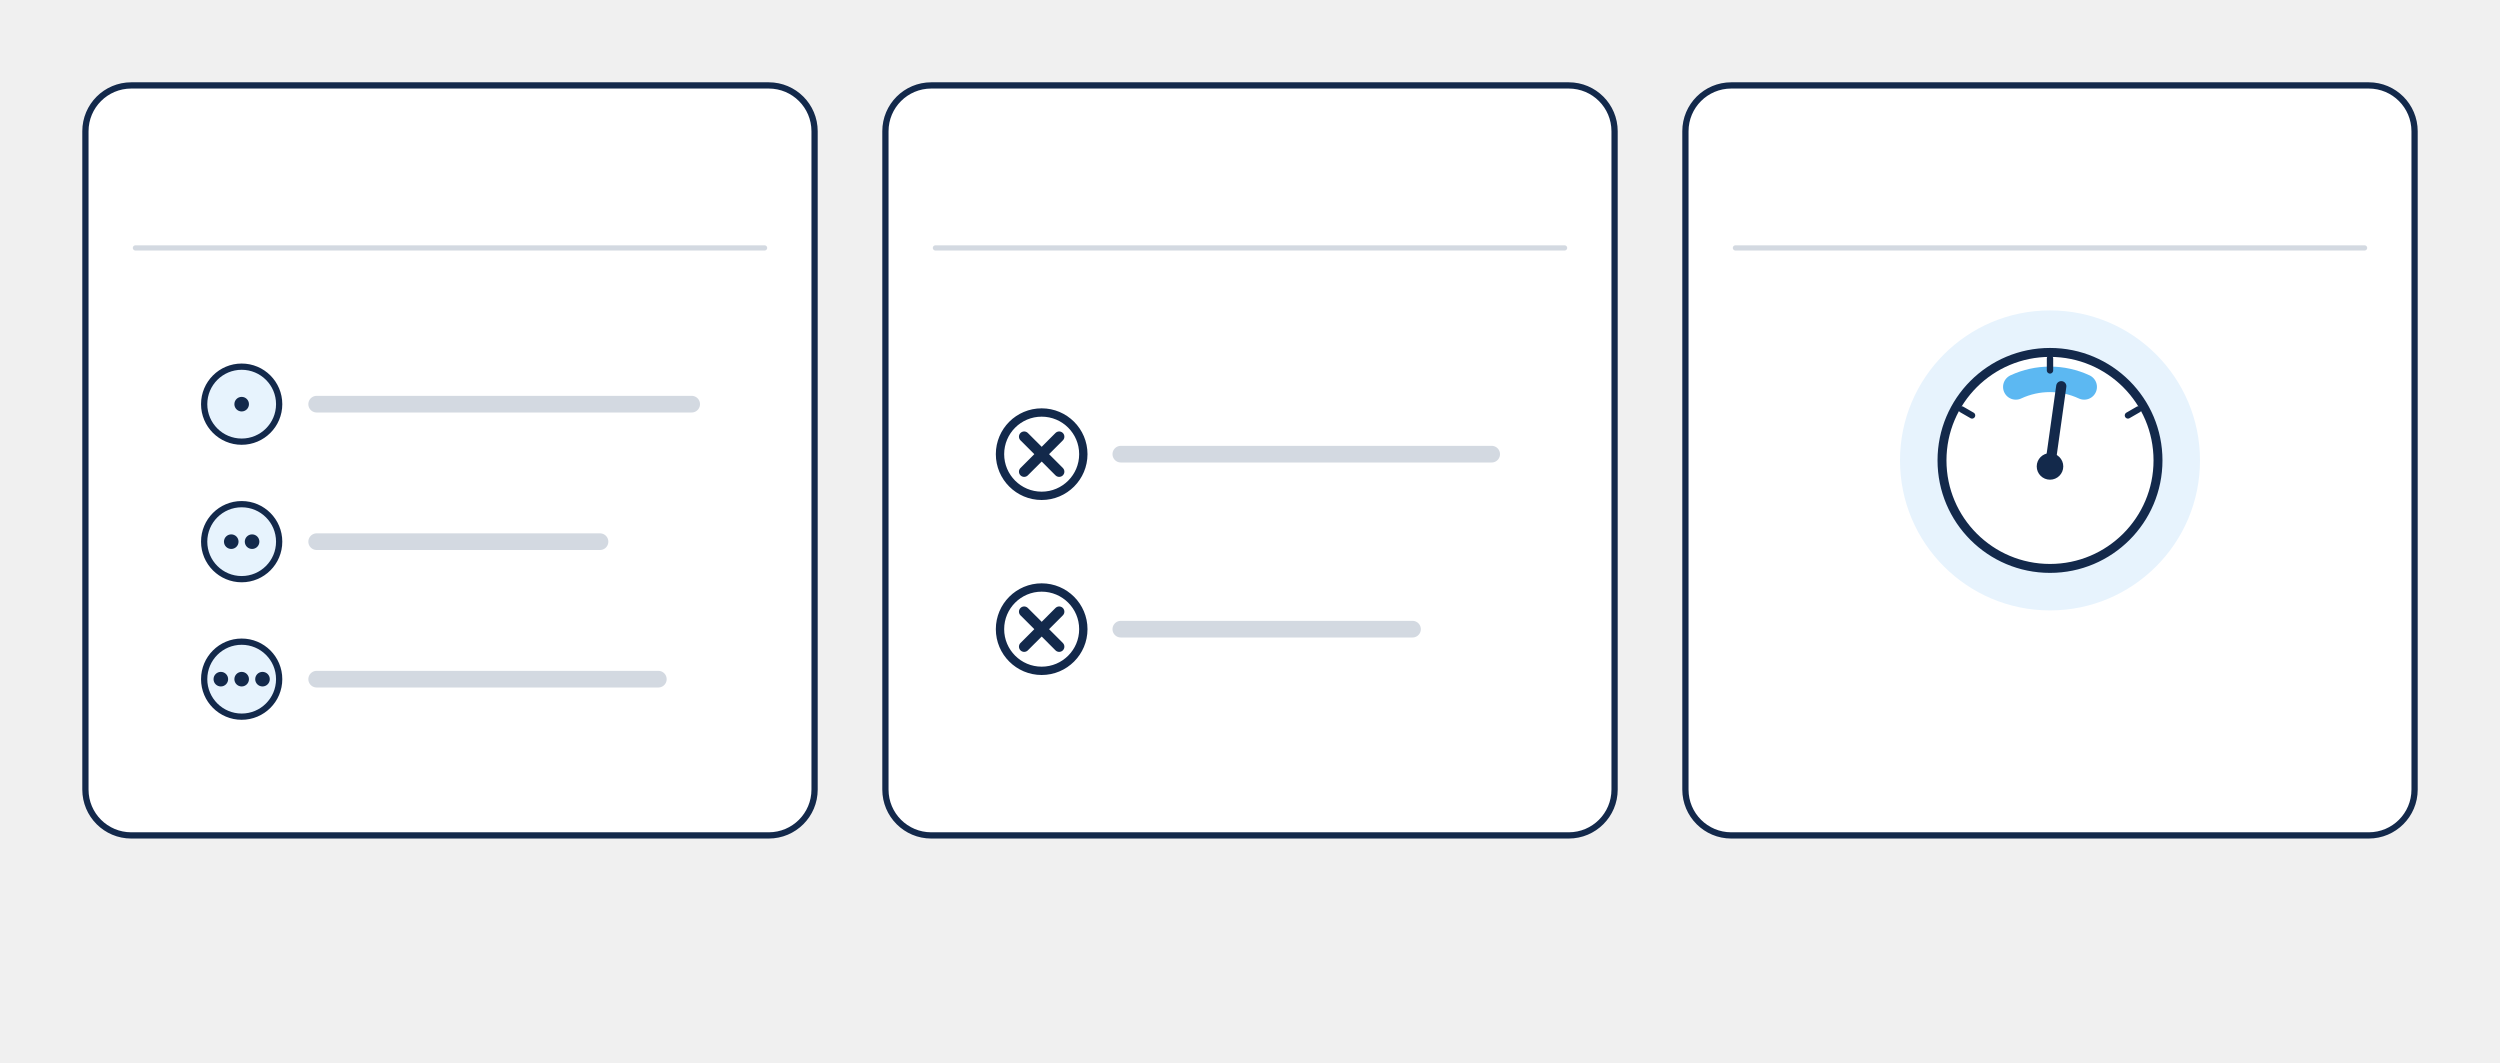
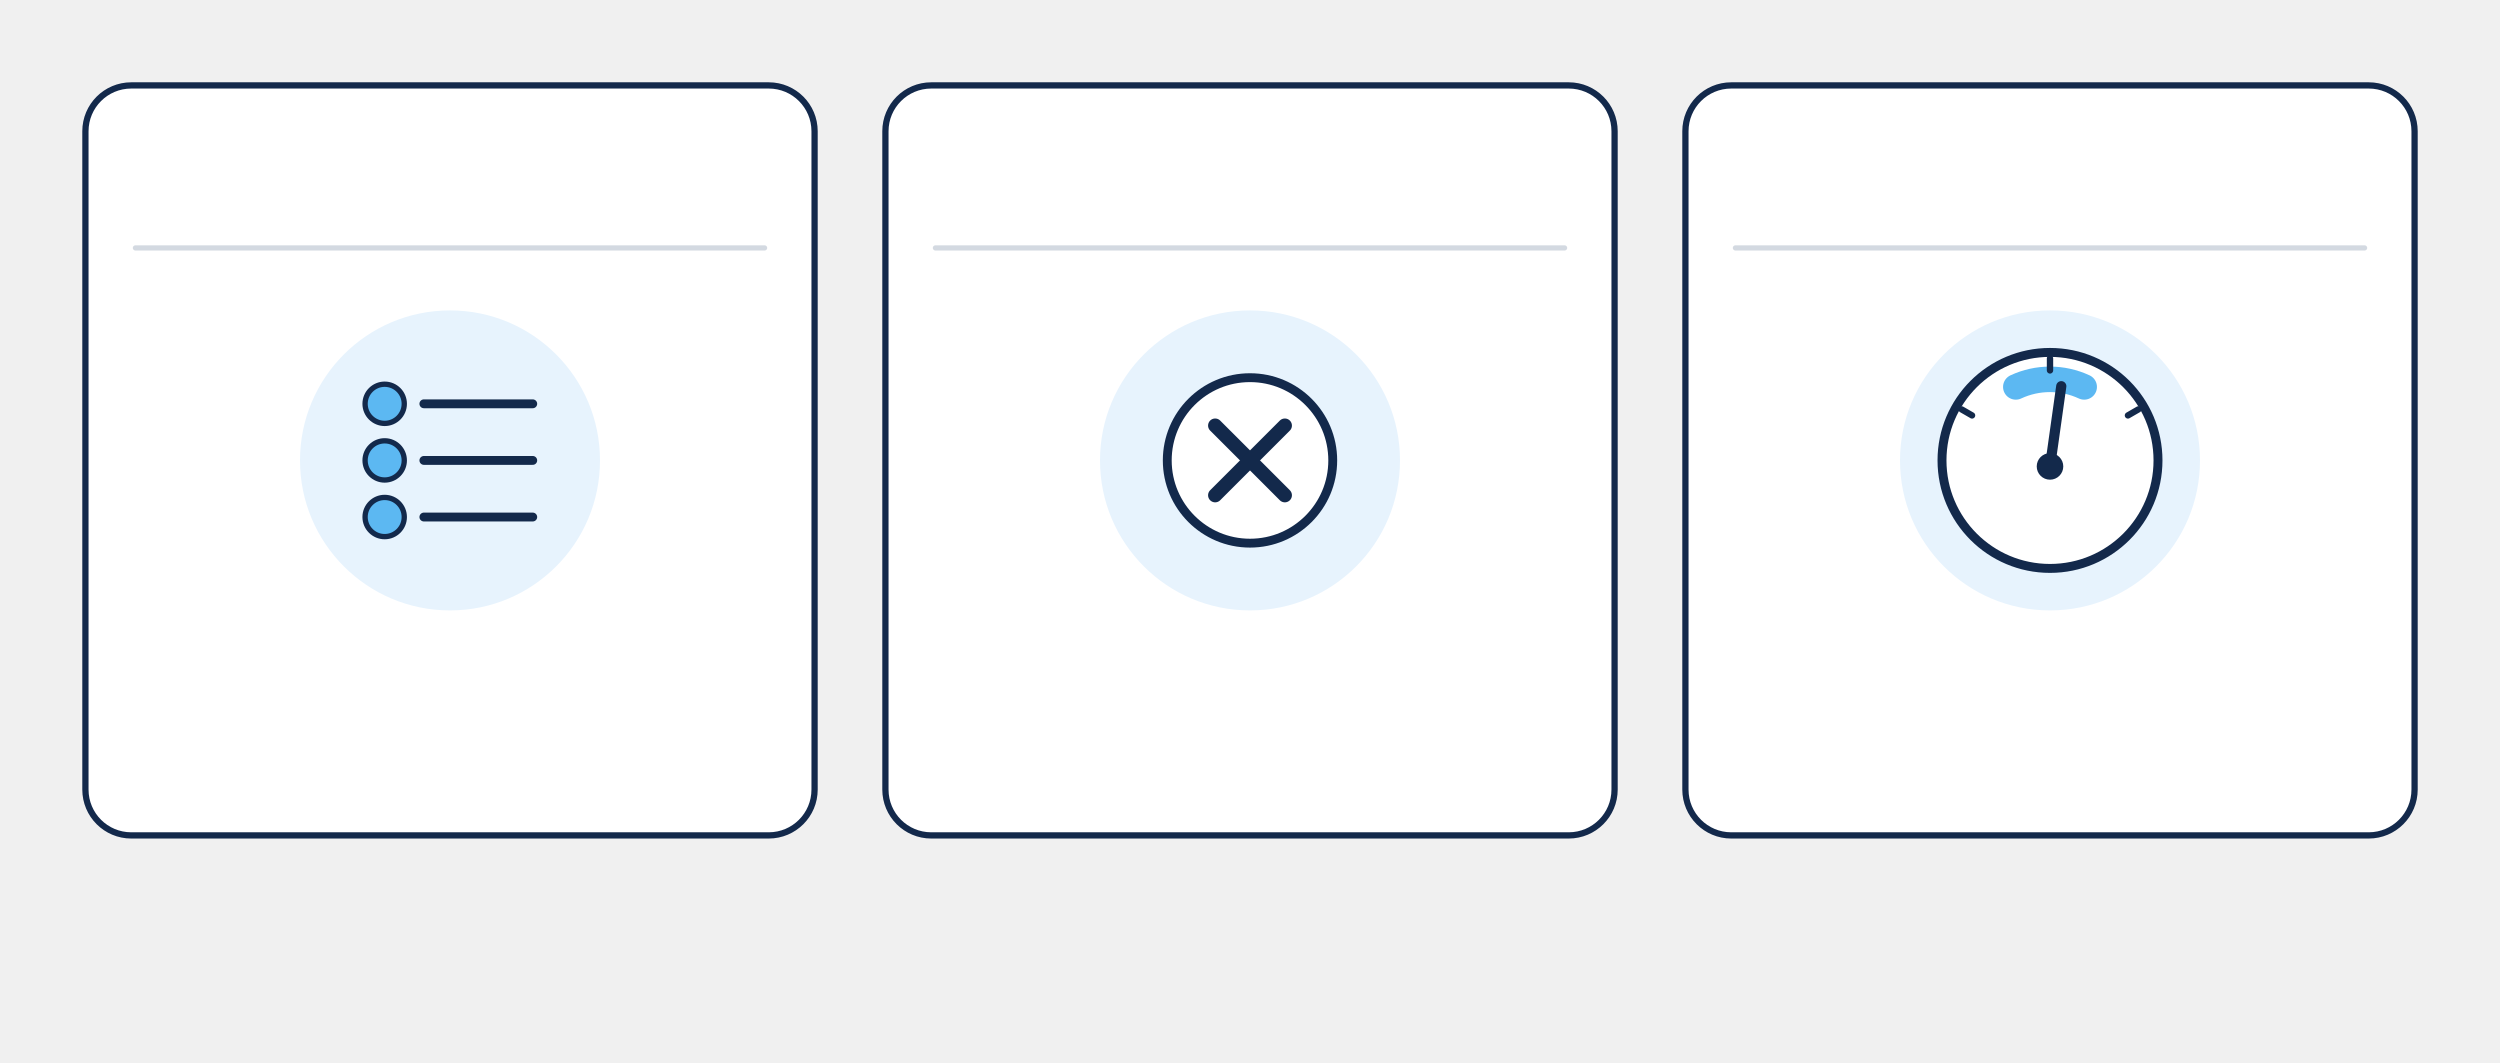
<svg xmlns="http://www.w3.org/2000/svg" viewBox="0 0 1200 510" width="1200" height="510">
  <g transform="translate(0 41)">
    <rect x="41.0" y="0" width="350" height="360" rx="22" ry="22" fill="#FFFFFF" stroke="#13294B" stroke-width="3" stroke-linecap="round" stroke-linejoin="round" />
    <line x1="65.0" y1="78" x2="367.0" y2="78" stroke="#D3D9E1" stroke-width="2.5" fill="none" stroke-linecap="round" stroke-linejoin="round" />
+     <circle cx="216" cy="180" r="72" fill="#E7F3FD" stroke="none" stroke-width="0" stroke-linecap="round" stroke-linejoin="round" />
+     <g transform="translate(216 180) scale(1.045161)">
+       <circle cx="-30" cy="-26" r="9" fill="#5CB8F2" stroke="#13294B" stroke-width="2.44" stroke-linecap="round" stroke-linejoin="round" />
+       <line x1="-12" y1="-26" x2="38" y2="-26" stroke="#13294B" stroke-width="4.07" fill="none" stroke-linecap="round" stroke-linejoin="round" />
+       <circle cx="-30" cy="0" r="9" fill="#5CB8F2" stroke="#13294B" stroke-width="2.44" stroke-linecap="round" stroke-linejoin="round" />
+       <line x1="-12" y1="0" x2="38" y2="0" stroke="#13294B" stroke-width="4.07" fill="none" stroke-linecap="round" stroke-linejoin="round" />
+       <circle cx="-30" cy="26" r="9" fill="#5CB8F2" stroke="#13294B" stroke-width="2.44" stroke-linecap="round" stroke-linejoin="round" />
+       <line x1="-12" y1="26" x2="38" y2="26" stroke="#13294B" stroke-width="4.07" fill="none" stroke-linecap="round" stroke-linejoin="round" />
+     </g>
    <rect x="425.0" y="0" width="350" height="360" rx="22" ry="22" fill="#FFFFFF" stroke="#13294B" stroke-width="3" stroke-linecap="round" stroke-linejoin="round" />
    <line x1="449.0" y1="78" x2="751.0" y2="78" stroke="#D3D9E1" stroke-width="2.5" fill="none" stroke-linecap="round" stroke-linejoin="round" />
+     <circle cx="600" cy="180" r="72" fill="#E7F3FD" stroke="none" stroke-width="0" stroke-linecap="round" stroke-linejoin="round" />
+     <g transform="translate(600 180) scale(1.045161)">
+       <circle cx="0" cy="0" r="38" fill="#FFFFFF" stroke="#13294B" stroke-width="4.07" stroke-linecap="round" stroke-linejoin="round" />
+       <line x1="-16" y1="-16" x2="16" y2="16" stroke="#13294B" stroke-width="6.51" fill="none" stroke-linecap="round" stroke-linejoin="round" />
+       <line x1="16" y1="-16" x2="-16" y2="16" stroke="#13294B" stroke-width="6.51" fill="none" stroke-linecap="round" stroke-linejoin="round" />
+     </g>
    <rect x="809.0" y="0" width="350" height="360" rx="22" ry="22" fill="#FFFFFF" stroke="#13294B" stroke-width="3" stroke-linecap="round" stroke-linejoin="round" />
    <line x1="833.0" y1="78" x2="1135.0" y2="78" stroke="#D3D9E1" stroke-width="2.5" fill="none" stroke-linecap="round" stroke-linejoin="round" />
-     <circle cx="116" cy="153.0" r="18" fill="#E7F3FD" stroke="#13294B" stroke-width="3" stroke-linecap="round" stroke-linejoin="round" />
-     <circle cx="116.0" cy="153.0" r="3" fill="#13294B" stroke="#13294B" stroke-width="1" stroke-linecap="round" stroke-linejoin="round" />
-     <line x1="152" y1="153.0" x2="332" y2="153.0" stroke="#D3D9E1" stroke-width="8" fill="none" stroke-linecap="round" stroke-linejoin="round" />
-     <circle cx="116" cy="219.0" r="18" fill="#E7F3FD" stroke="#13294B" stroke-width="3" stroke-linecap="round" stroke-linejoin="round" />
-     <circle cx="111.0" cy="219.0" r="3" fill="#13294B" stroke="#13294B" stroke-width="1" stroke-linecap="round" stroke-linejoin="round" />
-     <circle cx="121.0" cy="219.0" r="3" fill="#13294B" stroke="#13294B" stroke-width="1" stroke-linecap="round" stroke-linejoin="round" />
-     <line x1="152" y1="219.0" x2="288" y2="219.0" stroke="#D3D9E1" stroke-width="8" fill="none" stroke-linecap="round" stroke-linejoin="round" />
-     <circle cx="116" cy="285.0" r="18" fill="#E7F3FD" stroke="#13294B" stroke-width="3" stroke-linecap="round" stroke-linejoin="round" />
-     <circle cx="106.0" cy="285.0" r="3" fill="#13294B" stroke="#13294B" stroke-width="1" stroke-linecap="round" stroke-linejoin="round" />
-     <circle cx="116.0" cy="285.0" r="3" fill="#13294B" stroke="#13294B" stroke-width="1" stroke-linecap="round" stroke-linejoin="round" />
-     <circle cx="126.0" cy="285.0" r="3" fill="#13294B" stroke="#13294B" stroke-width="1" stroke-linecap="round" stroke-linejoin="round" />
-     <line x1="152" y1="285.0" x2="316" y2="285.0" stroke="#D3D9E1" stroke-width="8" fill="none" stroke-linecap="round" stroke-linejoin="round" />
-     <circle cx="500" cy="177.0" r="20" fill="#FFFFFF" stroke="#13294B" stroke-width="4" stroke-linecap="round" stroke-linejoin="round" />
-     <line x1="491.6" y1="168.6" x2="508.4" y2="185.4" stroke="#13294B" stroke-width="5" fill="none" stroke-linecap="round" stroke-linejoin="round" />
-     <line x1="508.4" y1="168.6" x2="491.6" y2="185.4" stroke="#13294B" stroke-width="5" fill="none" stroke-linecap="round" stroke-linejoin="round" />
-     <line x1="538" y1="177.0" x2="716" y2="177.0" stroke="#D3D9E1" stroke-width="8" fill="none" stroke-linecap="round" stroke-linejoin="round" />
-     <circle cx="500" cy="261.0" r="20" fill="#FFFFFF" stroke="#13294B" stroke-width="4" stroke-linecap="round" stroke-linejoin="round" />
-     <line x1="491.6" y1="252.6" x2="508.4" y2="269.4" stroke="#13294B" stroke-width="5" fill="none" stroke-linecap="round" stroke-linejoin="round" />
-     <line x1="508.4" y1="252.6" x2="491.6" y2="269.4" stroke="#13294B" stroke-width="5" fill="none" stroke-linecap="round" stroke-linejoin="round" />
-     <line x1="538" y1="261.0" x2="678" y2="261.0" stroke="#D3D9E1" stroke-width="8" fill="none" stroke-linecap="round" stroke-linejoin="round" />
    <circle cx="984" cy="180" r="72" fill="#E7F3FD" stroke="none" stroke-width="0" stroke-linecap="round" stroke-linejoin="round" />
    <g transform="translate(984 180) scale(1.44)">
      <circle cx="0" cy="0" r="36" fill="#FFFFFF" stroke="#13294B" stroke-width="2.98" stroke-linecap="round" stroke-linejoin="round" />
      <path d="M -11.4,-24.5 A 27 27 0 0 1 11.4,-24.5" stroke="#5CB8F2" stroke-width="8.50" fill="none" stroke-linecap="round" stroke-linejoin="round" />
      <line x1="-25.981" y1="-15" x2="-29.445" y2="-17" stroke="#13294B" stroke-width="2.12" fill="none" stroke-linecap="round" stroke-linejoin="round" />
      <line x1="1.83697019872103e-15" y1="-30.0" x2="2.0818995585505003e-15" y2="-34.0" stroke="#13294B" stroke-width="2.12" fill="none" stroke-linecap="round" stroke-linejoin="round" />
      <line x1="25.981" y1="-15" x2="29.445" y2="-17" stroke="#13294B" stroke-width="2.12" fill="none" stroke-linecap="round" stroke-linejoin="round" />
      <line x1="0" y1="2" x2="3.758" y2="-24.737" stroke="#13294B" stroke-width="3.40" fill="none" stroke-linecap="round" stroke-linejoin="round" />
      <circle cx="0" cy="2" r="4" fill="#13294B" stroke="#13294B" stroke-width="0.85" stroke-linecap="round" stroke-linejoin="round" />
    </g>
  </g>
</svg>
